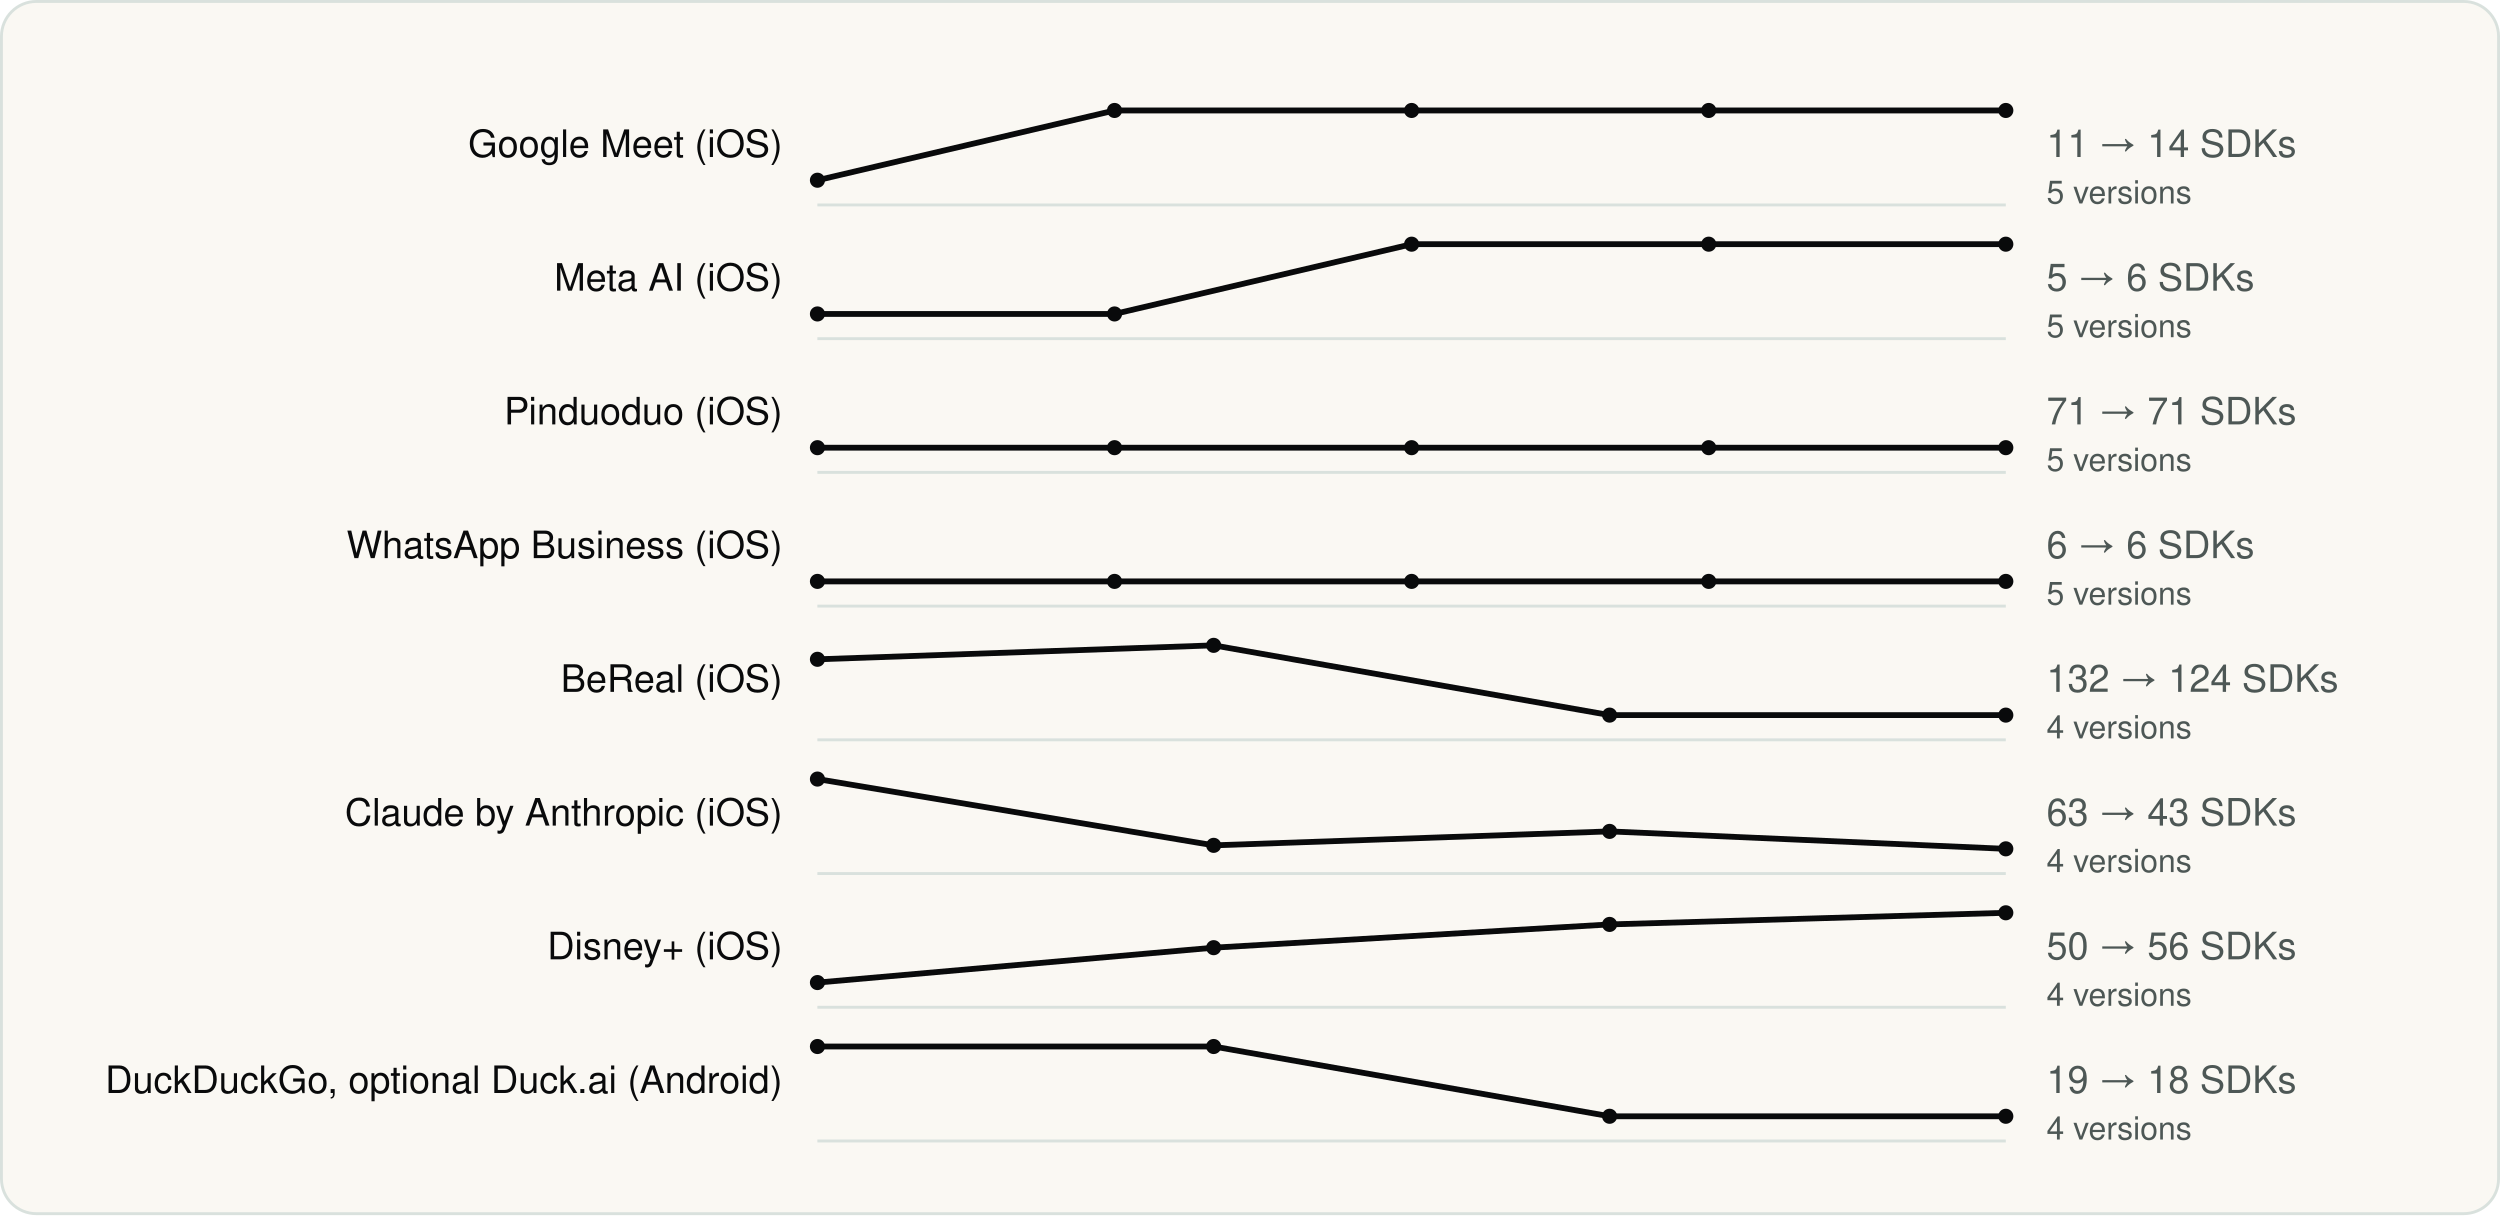
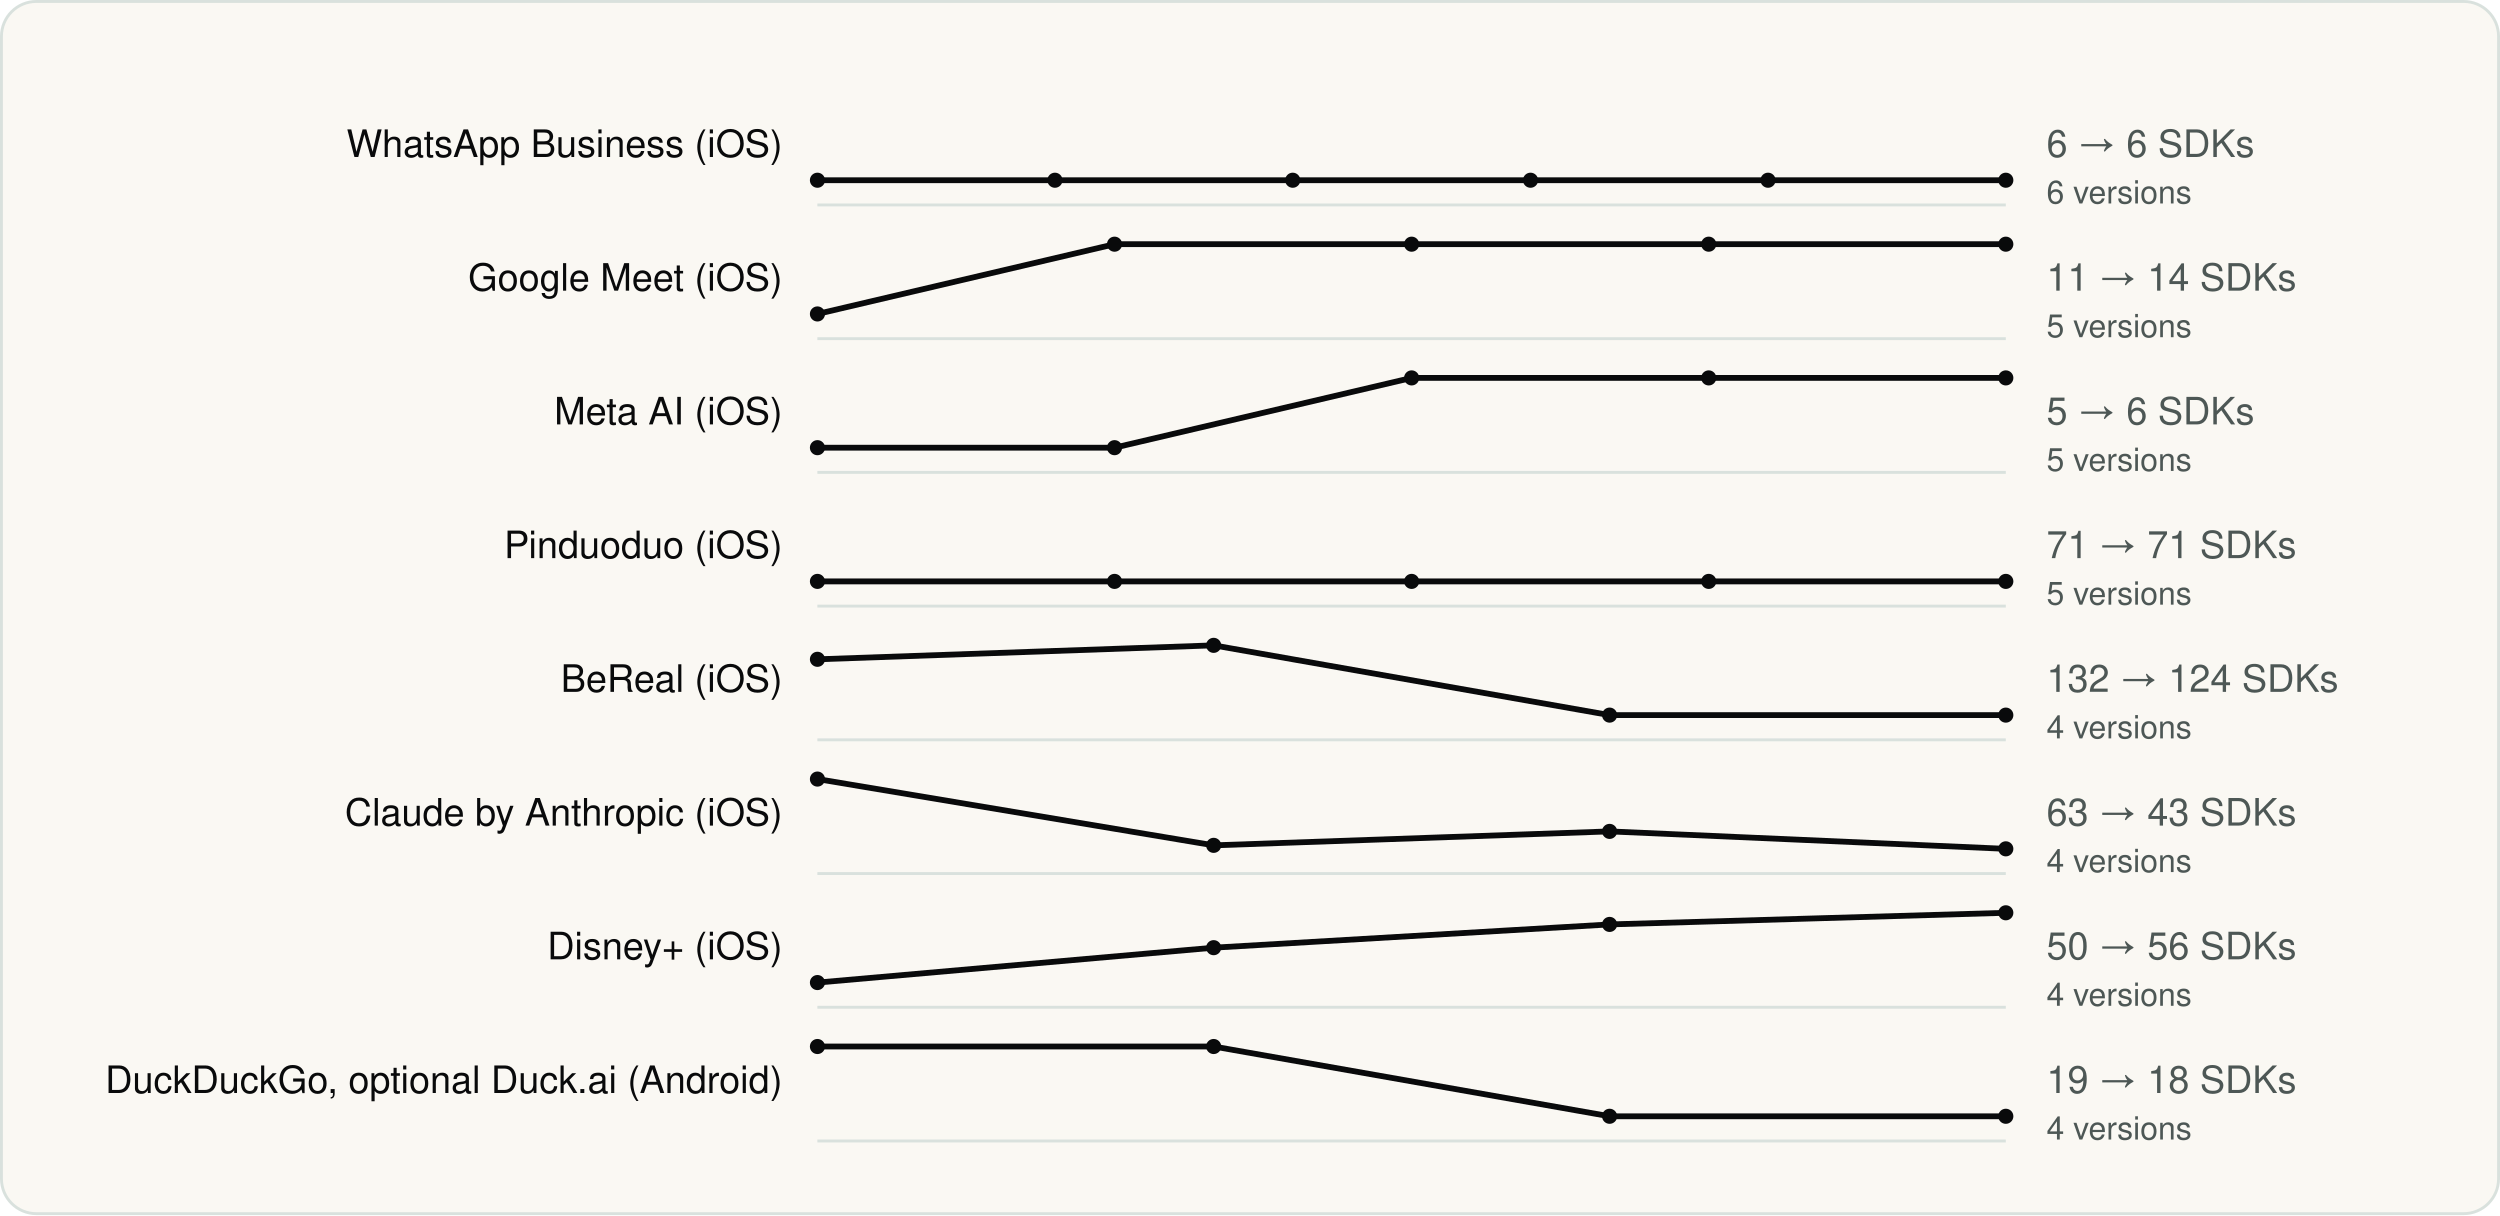
<svg xmlns="http://www.w3.org/2000/svg" viewBox="0 0 860 418" width="860" height="418" role="img" aria-label="SDK count across versions" font-family="Geist, -apple-system, BlinkMacSystemFont, 'Segoe UI', Helvetica, Arial, sans-serif">
  <rect x="0.5" y="0.5" width="859" height="417" rx="12" fill="#FAF8F3" stroke="#D9E1DD" />
  <g transform="translate(20 20)">
-     <text x="249.18" y="34" font-size="13" text-anchor="end" fill="#090A0B">Google Meet (iOS)</text>
+     <text x="249.18" y="34" font-size="13" text-anchor="end" fill="#090A0B">WhatsApp Business (iOS)</text>
    <line x1="261.18" y1="50.5" x2="670.0" y2="50.5" stroke="#D9E1DD" />
-     <polyline fill="none" stroke-width="2" stroke-linejoin="round" stroke="#090A0B" points="261.2,42.0 363.4,18.0 465.6,18.0 567.8,18.0 670.0,18.0" />
+     <polyline fill="none" stroke-width="2" stroke-linejoin="round" stroke="#090A0B" points="261.2,42.0 342.9,42.0 424.7,42.0 506.5,42.0 588.2,42.0 670.0,42.0" />
    <circle cx="261.2" cy="42.0" r="2.6" fill="#090A0B" />
-     <circle cx="363.4" cy="18.0" r="2.6" fill="#090A0B" />
-     <circle cx="465.6" cy="18.0" r="2.6" fill="#090A0B" />
-     <circle cx="567.8" cy="18.0" r="2.6" fill="#090A0B" />
-     <circle cx="670.0" cy="18.0" r="2.6" fill="#090A0B" />
-     <text x="684.0" y="34" font-size="13" fill="#4D5755">11 → 14 SDKs</text>
-     <text x="684.0" y="50" font-size="11" fill="#4D5755">5 versions</text>
-     <text x="249.18" y="80" font-size="13" text-anchor="end" fill="#090A0B">Meta AI (iOS)</text>
+     <circle cx="342.9" cy="42.0" r="2.6" fill="#090A0B" />
+     <circle cx="424.7" cy="42.0" r="2.6" fill="#090A0B" />
+     <circle cx="506.5" cy="42.0" r="2.6" fill="#090A0B" />
+     <circle cx="588.2" cy="42.0" r="2.6" fill="#090A0B" />
+     <circle cx="670.0" cy="42.0" r="2.6" fill="#090A0B" />
+     <text x="684.0" y="34" font-size="13" fill="#4D5755">6 → 6 SDKs</text>
+     <text x="684.0" y="50" font-size="11" fill="#4D5755">6 versions</text>
+     <text x="249.18" y="80" font-size="13" text-anchor="end" fill="#090A0B">Google Meet (iOS)</text>
    <line x1="261.18" y1="96.5" x2="670.0" y2="96.5" stroke="#D9E1DD" />
-     <polyline fill="none" stroke-width="2" stroke-linejoin="round" stroke="#090A0B" points="261.2,88.0 363.4,88.0 465.6,64.0 567.8,64.0 670.0,64.0" />
+     <polyline fill="none" stroke-width="2" stroke-linejoin="round" stroke="#090A0B" points="261.2,88.0 363.4,64.0 465.6,64.0 567.8,64.0 670.0,64.0" />
    <circle cx="261.2" cy="88.0" r="2.6" fill="#090A0B" />
-     <circle cx="363.4" cy="88.0" r="2.6" fill="#090A0B" />
+     <circle cx="363.4" cy="64.0" r="2.6" fill="#090A0B" />
    <circle cx="465.6" cy="64.0" r="2.6" fill="#090A0B" />
    <circle cx="567.8" cy="64.0" r="2.6" fill="#090A0B" />
    <circle cx="670.0" cy="64.0" r="2.6" fill="#090A0B" />
-     <text x="684.0" y="80" font-size="13" fill="#4D5755">5 → 6 SDKs</text>
+     <text x="684.0" y="80" font-size="13" fill="#4D5755">11 → 14 SDKs</text>
    <text x="684.0" y="96" font-size="11" fill="#4D5755">5 versions</text>
-     <text x="249.18" y="126" font-size="13" text-anchor="end" fill="#090A0B">Pinduoduo (iOS)</text>
+     <text x="249.18" y="126" font-size="13" text-anchor="end" fill="#090A0B">Meta AI (iOS)</text>
    <line x1="261.18" y1="142.5" x2="670.0" y2="142.5" stroke="#D9E1DD" />
-     <polyline fill="none" stroke-width="2" stroke-linejoin="round" stroke="#090A0B" points="261.2,134.0 363.4,134.0 465.6,134.0 567.8,134.0 670.0,134.0" />
+     <polyline fill="none" stroke-width="2" stroke-linejoin="round" stroke="#090A0B" points="261.2,134.0 363.4,134.0 465.6,110.0 567.8,110.0 670.0,110.0" />
    <circle cx="261.2" cy="134.0" r="2.6" fill="#090A0B" />
    <circle cx="363.4" cy="134.0" r="2.6" fill="#090A0B" />
-     <circle cx="465.6" cy="134.0" r="2.6" fill="#090A0B" />
-     <circle cx="567.8" cy="134.0" r="2.6" fill="#090A0B" />
-     <circle cx="670.0" cy="134.0" r="2.6" fill="#090A0B" />
-     <text x="684.0" y="126" font-size="13" fill="#4D5755">71 → 71 SDKs</text>
+     <circle cx="465.6" cy="110.0" r="2.6" fill="#090A0B" />
+     <circle cx="567.8" cy="110.0" r="2.6" fill="#090A0B" />
+     <circle cx="670.0" cy="110.0" r="2.6" fill="#090A0B" />
+     <text x="684.0" y="126" font-size="13" fill="#4D5755">5 → 6 SDKs</text>
    <text x="684.0" y="142" font-size="11" fill="#4D5755">5 versions</text>
-     <text x="249.18" y="172" font-size="13" text-anchor="end" fill="#090A0B">WhatsApp Business (iOS)</text>
+     <text x="249.18" y="172" font-size="13" text-anchor="end" fill="#090A0B">Pinduoduo (iOS)</text>
    <line x1="261.18" y1="188.5" x2="670.0" y2="188.5" stroke="#D9E1DD" />
    <polyline fill="none" stroke-width="2" stroke-linejoin="round" stroke="#090A0B" points="261.2,180.0 363.4,180.0 465.6,180.0 567.8,180.0 670.0,180.0" />
    <circle cx="261.2" cy="180.0" r="2.6" fill="#090A0B" />
    <circle cx="363.4" cy="180.0" r="2.6" fill="#090A0B" />
    <circle cx="465.6" cy="180.0" r="2.6" fill="#090A0B" />
    <circle cx="567.8" cy="180.0" r="2.6" fill="#090A0B" />
    <circle cx="670.0" cy="180.0" r="2.6" fill="#090A0B" />
-     <text x="684.0" y="172" font-size="13" fill="#4D5755">6 → 6 SDKs</text>
+     <text x="684.0" y="172" font-size="13" fill="#4D5755">71 → 71 SDKs</text>
    <text x="684.0" y="188" font-size="11" fill="#4D5755">5 versions</text>
    <text x="249.18" y="218" font-size="13" text-anchor="end" fill="#090A0B">BeReal (iOS)</text>
    <line x1="261.18" y1="234.5" x2="670.0" y2="234.5" stroke="#D9E1DD" />
    <polyline fill="none" stroke-width="2" stroke-linejoin="round" stroke="#090A0B" points="261.2,206.8 397.5,202.0 533.7,226.0 670.0,226.0" />
    <circle cx="261.2" cy="206.8" r="2.6" fill="#090A0B" />
    <circle cx="397.5" cy="202.0" r="2.6" fill="#090A0B" />
    <circle cx="533.7" cy="226.0" r="2.6" fill="#090A0B" />
    <circle cx="670.0" cy="226.0" r="2.6" fill="#090A0B" />
    <text x="684.0" y="218" font-size="13" fill="#4D5755">132 → 124 SDKs</text>
    <text x="684.0" y="234" font-size="11" fill="#4D5755">4 versions</text>
    <text x="249.18" y="264" font-size="13" text-anchor="end" fill="#090A0B">Claude by Anthropic (iOS)</text>
    <line x1="261.18" y1="280.5" x2="670.0" y2="280.5" stroke="#D9E1DD" />
    <polyline fill="none" stroke-width="2" stroke-linejoin="round" stroke="#090A0B" points="261.2,248.0 397.5,270.8 533.7,266.0 670.0,272.0" />
    <circle cx="261.2" cy="248.0" r="2.6" fill="#090A0B" />
    <circle cx="397.5" cy="270.8" r="2.6" fill="#090A0B" />
    <circle cx="533.7" cy="266.0" r="2.6" fill="#090A0B" />
    <circle cx="670.0" cy="272.0" r="2.6" fill="#090A0B" />
    <text x="684.0" y="264" font-size="13" fill="#4D5755">63 → 43 SDKs</text>
    <text x="684.0" y="280" font-size="11" fill="#4D5755">4 versions</text>
    <text x="249.18" y="310" font-size="13" text-anchor="end" fill="#090A0B">Disney+ (iOS)</text>
    <line x1="261.18" y1="326.5" x2="670.0" y2="326.5" stroke="#D9E1DD" />
    <polyline fill="none" stroke-width="2" stroke-linejoin="round" stroke="#090A0B" points="261.2,318.0 397.5,306.0 533.7,298.0 670.0,294.0" />
    <circle cx="261.2" cy="318.0" r="2.6" fill="#090A0B" />
    <circle cx="397.5" cy="306.0" r="2.6" fill="#090A0B" />
    <circle cx="533.7" cy="298.0" r="2.6" fill="#090A0B" />
    <circle cx="670.0" cy="294.0" r="2.6" fill="#090A0B" />
    <text x="684.0" y="310" font-size="13" fill="#4D5755">50 → 56 SDKs</text>
    <text x="684.0" y="326" font-size="11" fill="#4D5755">4 versions</text>
    <text x="249.18" y="356" font-size="13" text-anchor="end" fill="#090A0B">DuckDuckGo, optional Duck.ai (Android)</text>
    <line x1="261.18" y1="372.5" x2="670.0" y2="372.5" stroke="#D9E1DD" />
    <polyline fill="none" stroke-width="2" stroke-linejoin="round" stroke="#090A0B" points="261.2,340.0 397.5,340.0 533.7,364.0 670.0,364.0" />
    <circle cx="261.2" cy="340.0" r="2.6" fill="#090A0B" />
    <circle cx="397.5" cy="340.0" r="2.6" fill="#090A0B" />
    <circle cx="533.7" cy="364.0" r="2.6" fill="#090A0B" />
    <circle cx="670.0" cy="364.0" r="2.6" fill="#090A0B" />
    <text x="684.0" y="356" font-size="13" fill="#4D5755">19 → 18 SDKs</text>
    <text x="684.0" y="372" font-size="11" fill="#4D5755">4 versions</text>
  </g>
</svg>
